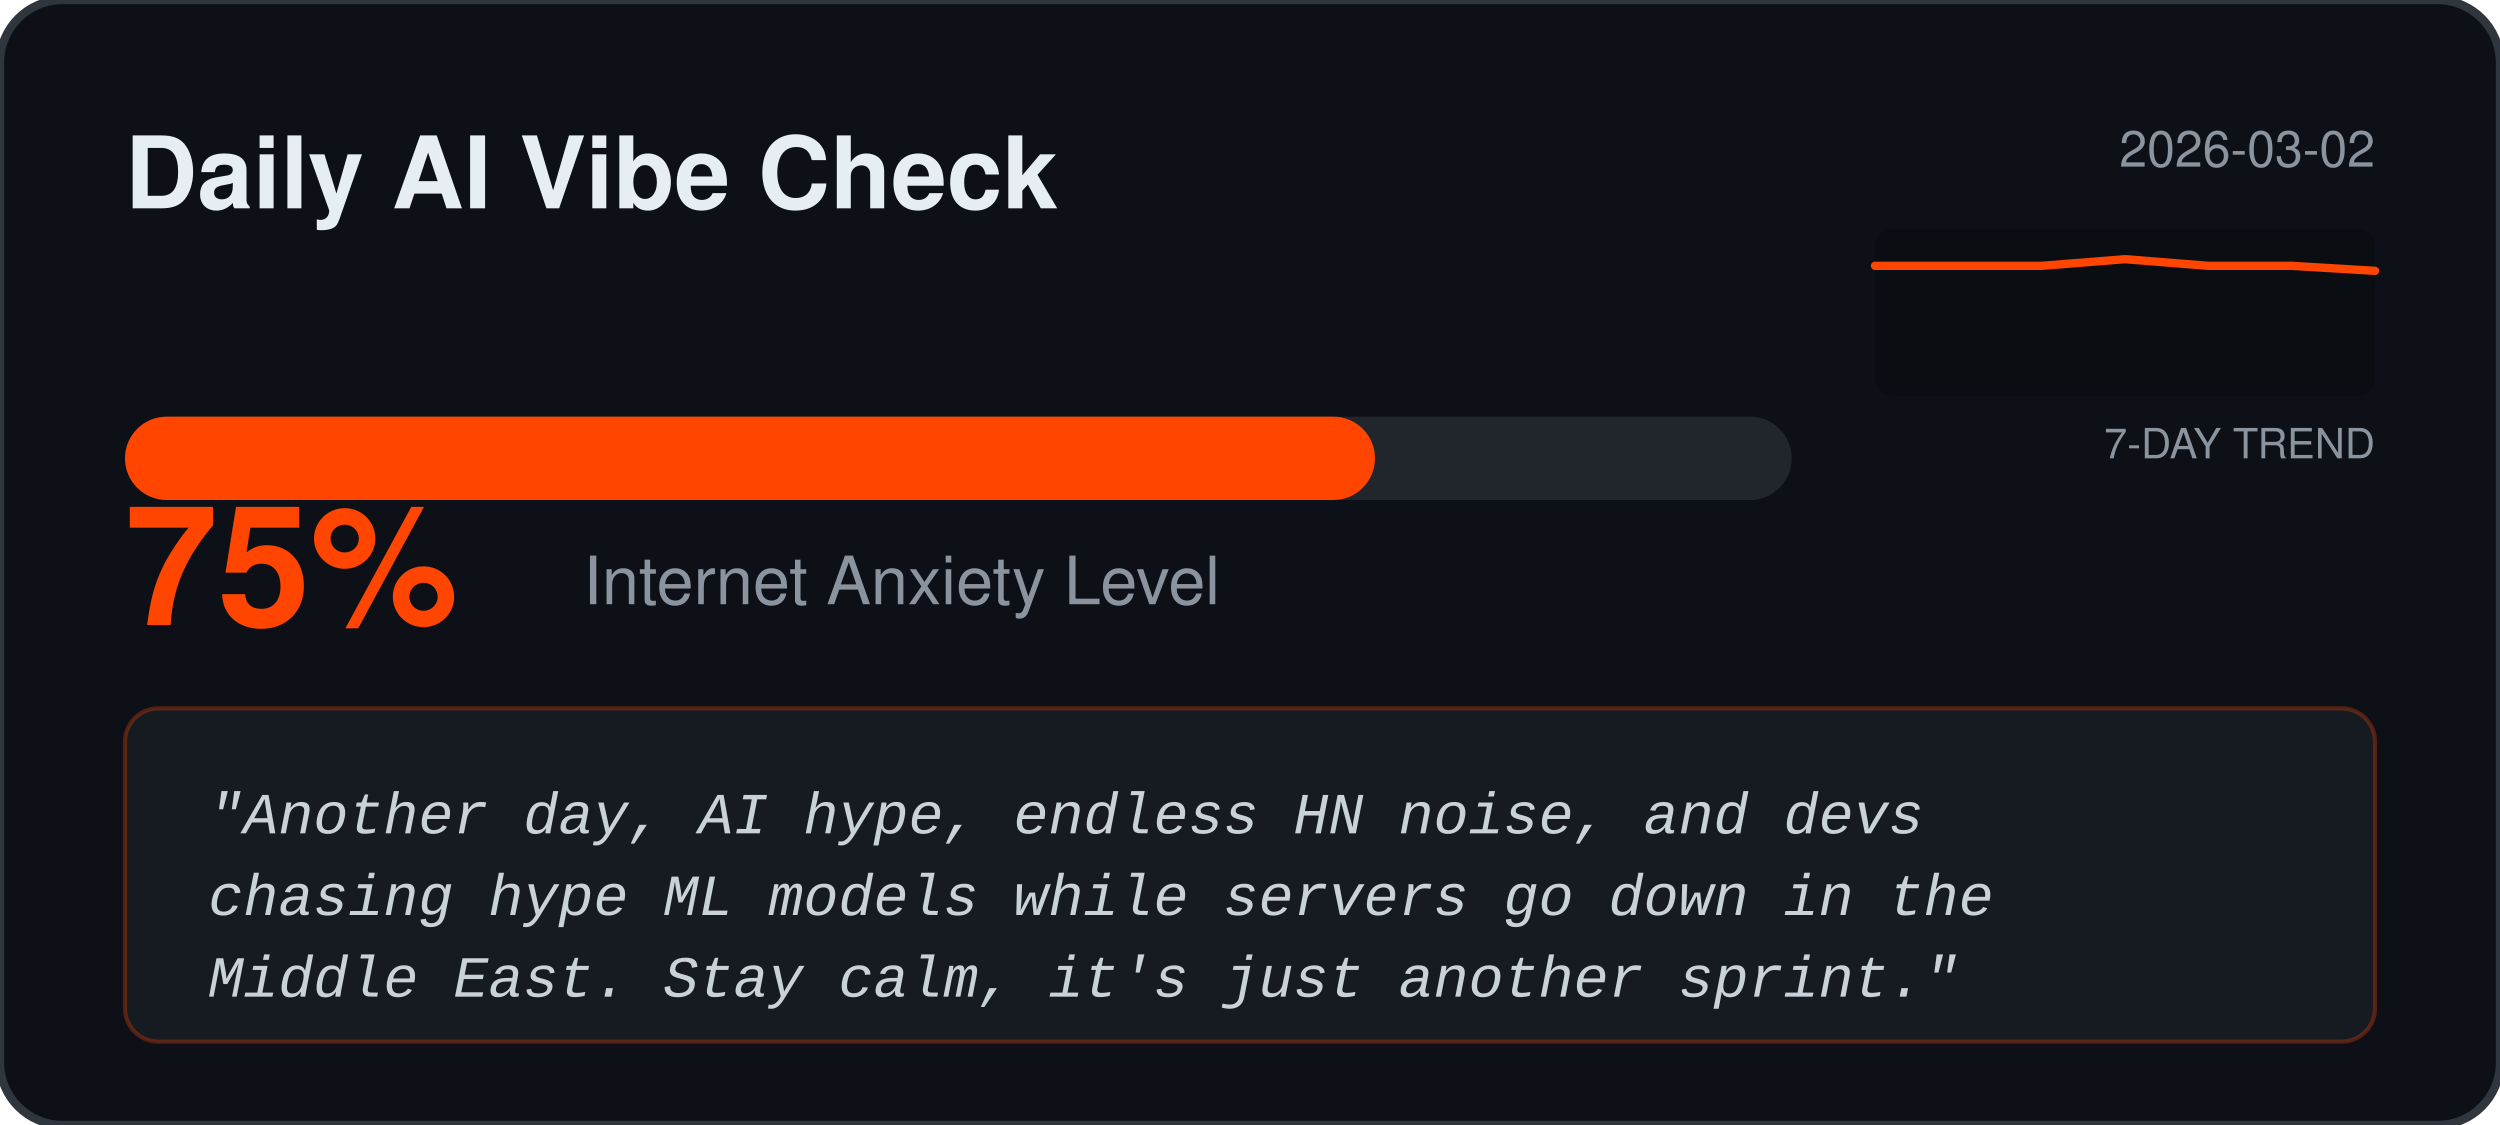
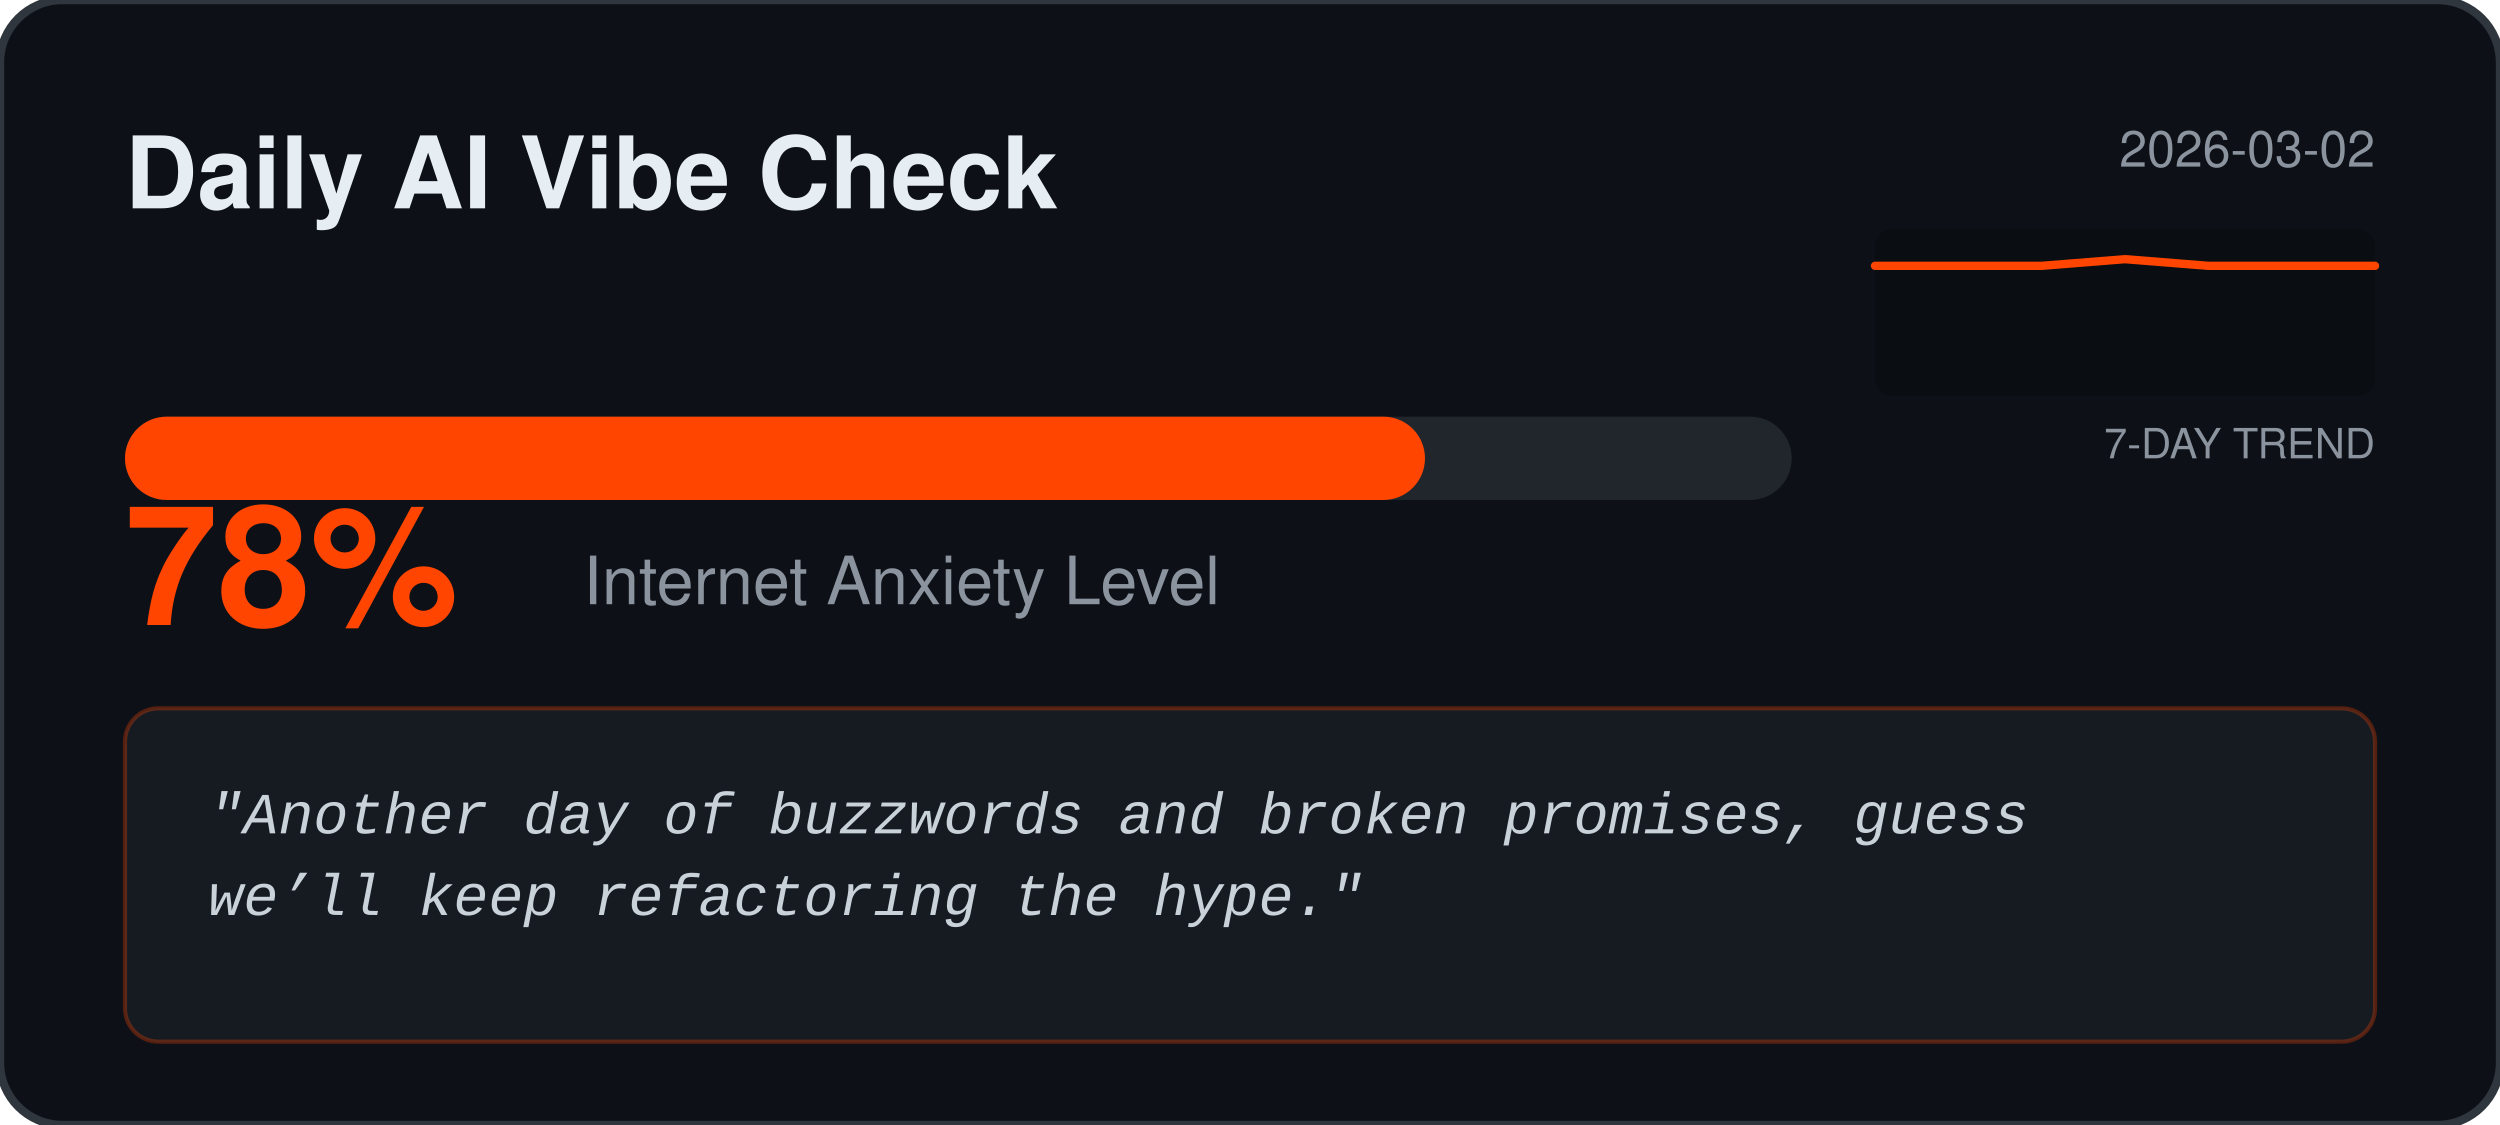
<svg xmlns="http://www.w3.org/2000/svg" width="600" height="270" viewBox="0 0 600 270" fill="none">
  <rect width="600" height="270" rx="15" fill="#0D1117" stroke="#30363D" stroke-width="2" />
  <text x="30" y="50" fill="#E6EDF3" font-family="Segoe UI, Helvetica, sans-serif" font-weight="bold" font-size="24">Daily AI Vibe Check</text>
  <text x="570" y="40" fill="#8B949E" font-family="Segoe UI, Helvetica, sans-serif" font-size="12" text-anchor="end">2026-03-02</text>
  <rect x="450" y="55" width="120" height="40" fill="#000000" fill-opacity="0.2" rx="4" />
  <text x="570" y="110" fill="#8B949E" font-family="Segoe UI, Helvetica, sans-serif" font-size="10" text-anchor="end">7-DAY TREND</text>
-   <polyline points="450.0,63.8 470.0,63.8 490.0,63.8 510.0,62.2 530.0,63.8 550.0,63.8 570.0,65.0" fill="none" stroke="#FF4500" stroke-width="2" stroke-linecap="round" stroke-linejoin="round" />
+   <polyline points="450.0,63.8 470.0,63.8 490.0,63.8 510.0,62.2 530.0,63.8 550.0,63.8 570.0,63.8" fill="none" stroke="#FF4500" stroke-width="2" stroke-linecap="round" stroke-linejoin="round" />
  <rect x="30" y="100" width="400" height="20" rx="10" fill="#21262D" />
-   <rect x="30" y="100" width="300.0" height="20" rx="10" fill="#FF4500" />
-   <text x="30" y="150" fill="#FF4500" font-family="Segoe UI, Helvetica, sans-serif" font-weight="bold" font-size="40">75%</text>
+   <rect x="30" y="100" width="312.0" height="20" rx="10" fill="#FF4500" />
+   <text x="30" y="150" fill="#FF4500" font-family="Segoe UI, Helvetica, sans-serif" font-weight="bold" font-size="40">78%</text>
  <text x="140" y="145" fill="#8B949E" font-family="Segoe UI, Helvetica, sans-serif" font-size="16">Internet Anxiety Level</text>
  <rect x="30" y="170" width="540" height="80" rx="8" fill="#161B22" stroke="#FF4500" stroke-opacity="0.3" />
  <text x="50" y="200" fill="#C9D1D9" font-family="Courier New, monospace" font-size="14" font-style="italic">
-     <tspan x="50" dy="0">"Another day, AI hype, endless HN noise, and devs</tspan>
-     <tspan x="50" dy="1.4em">chasing hype ML models while servers go down in the</tspan>
-     <tspan x="50" dy="1.4em">Middle East. Stay calm, it's just another sprint."</tspan>
+     <tspan x="50" dy="0">"Another day of buzzwords and broken promises, guess</tspan>
+     <tspan x="50" dy="1.4em">we’ll keep refactoring the hype."</tspan>
  </text>
</svg>
